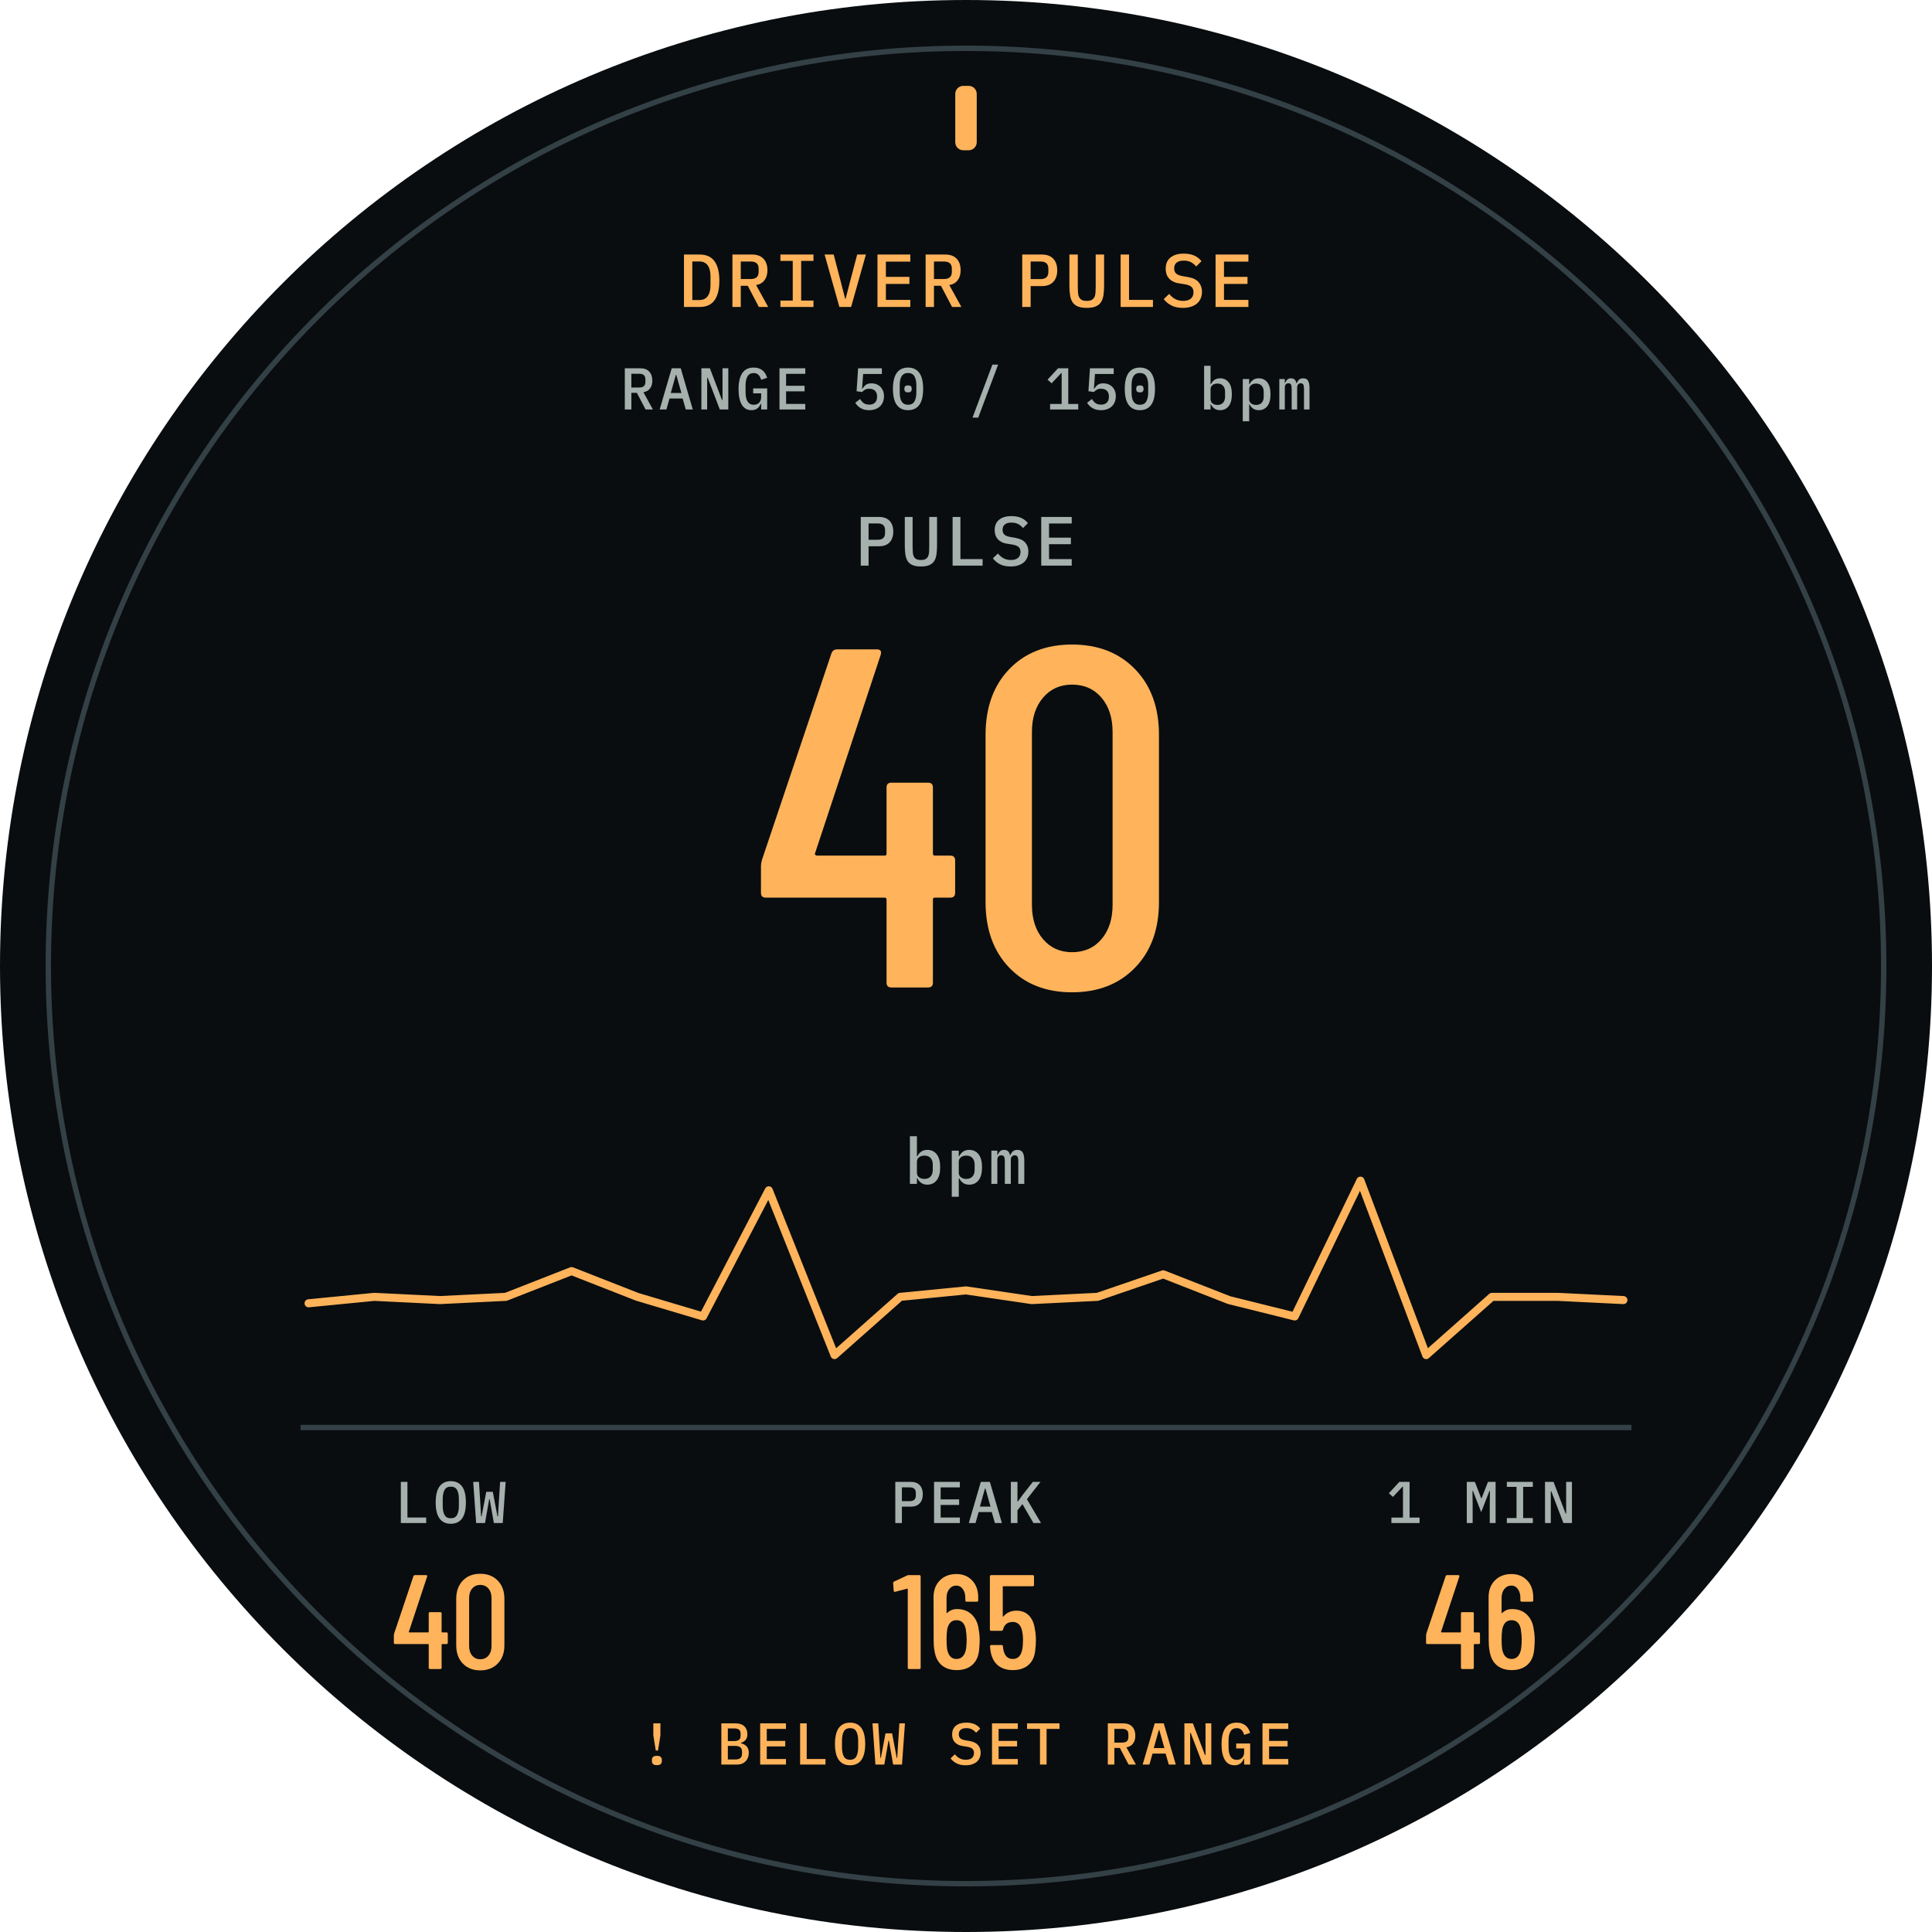
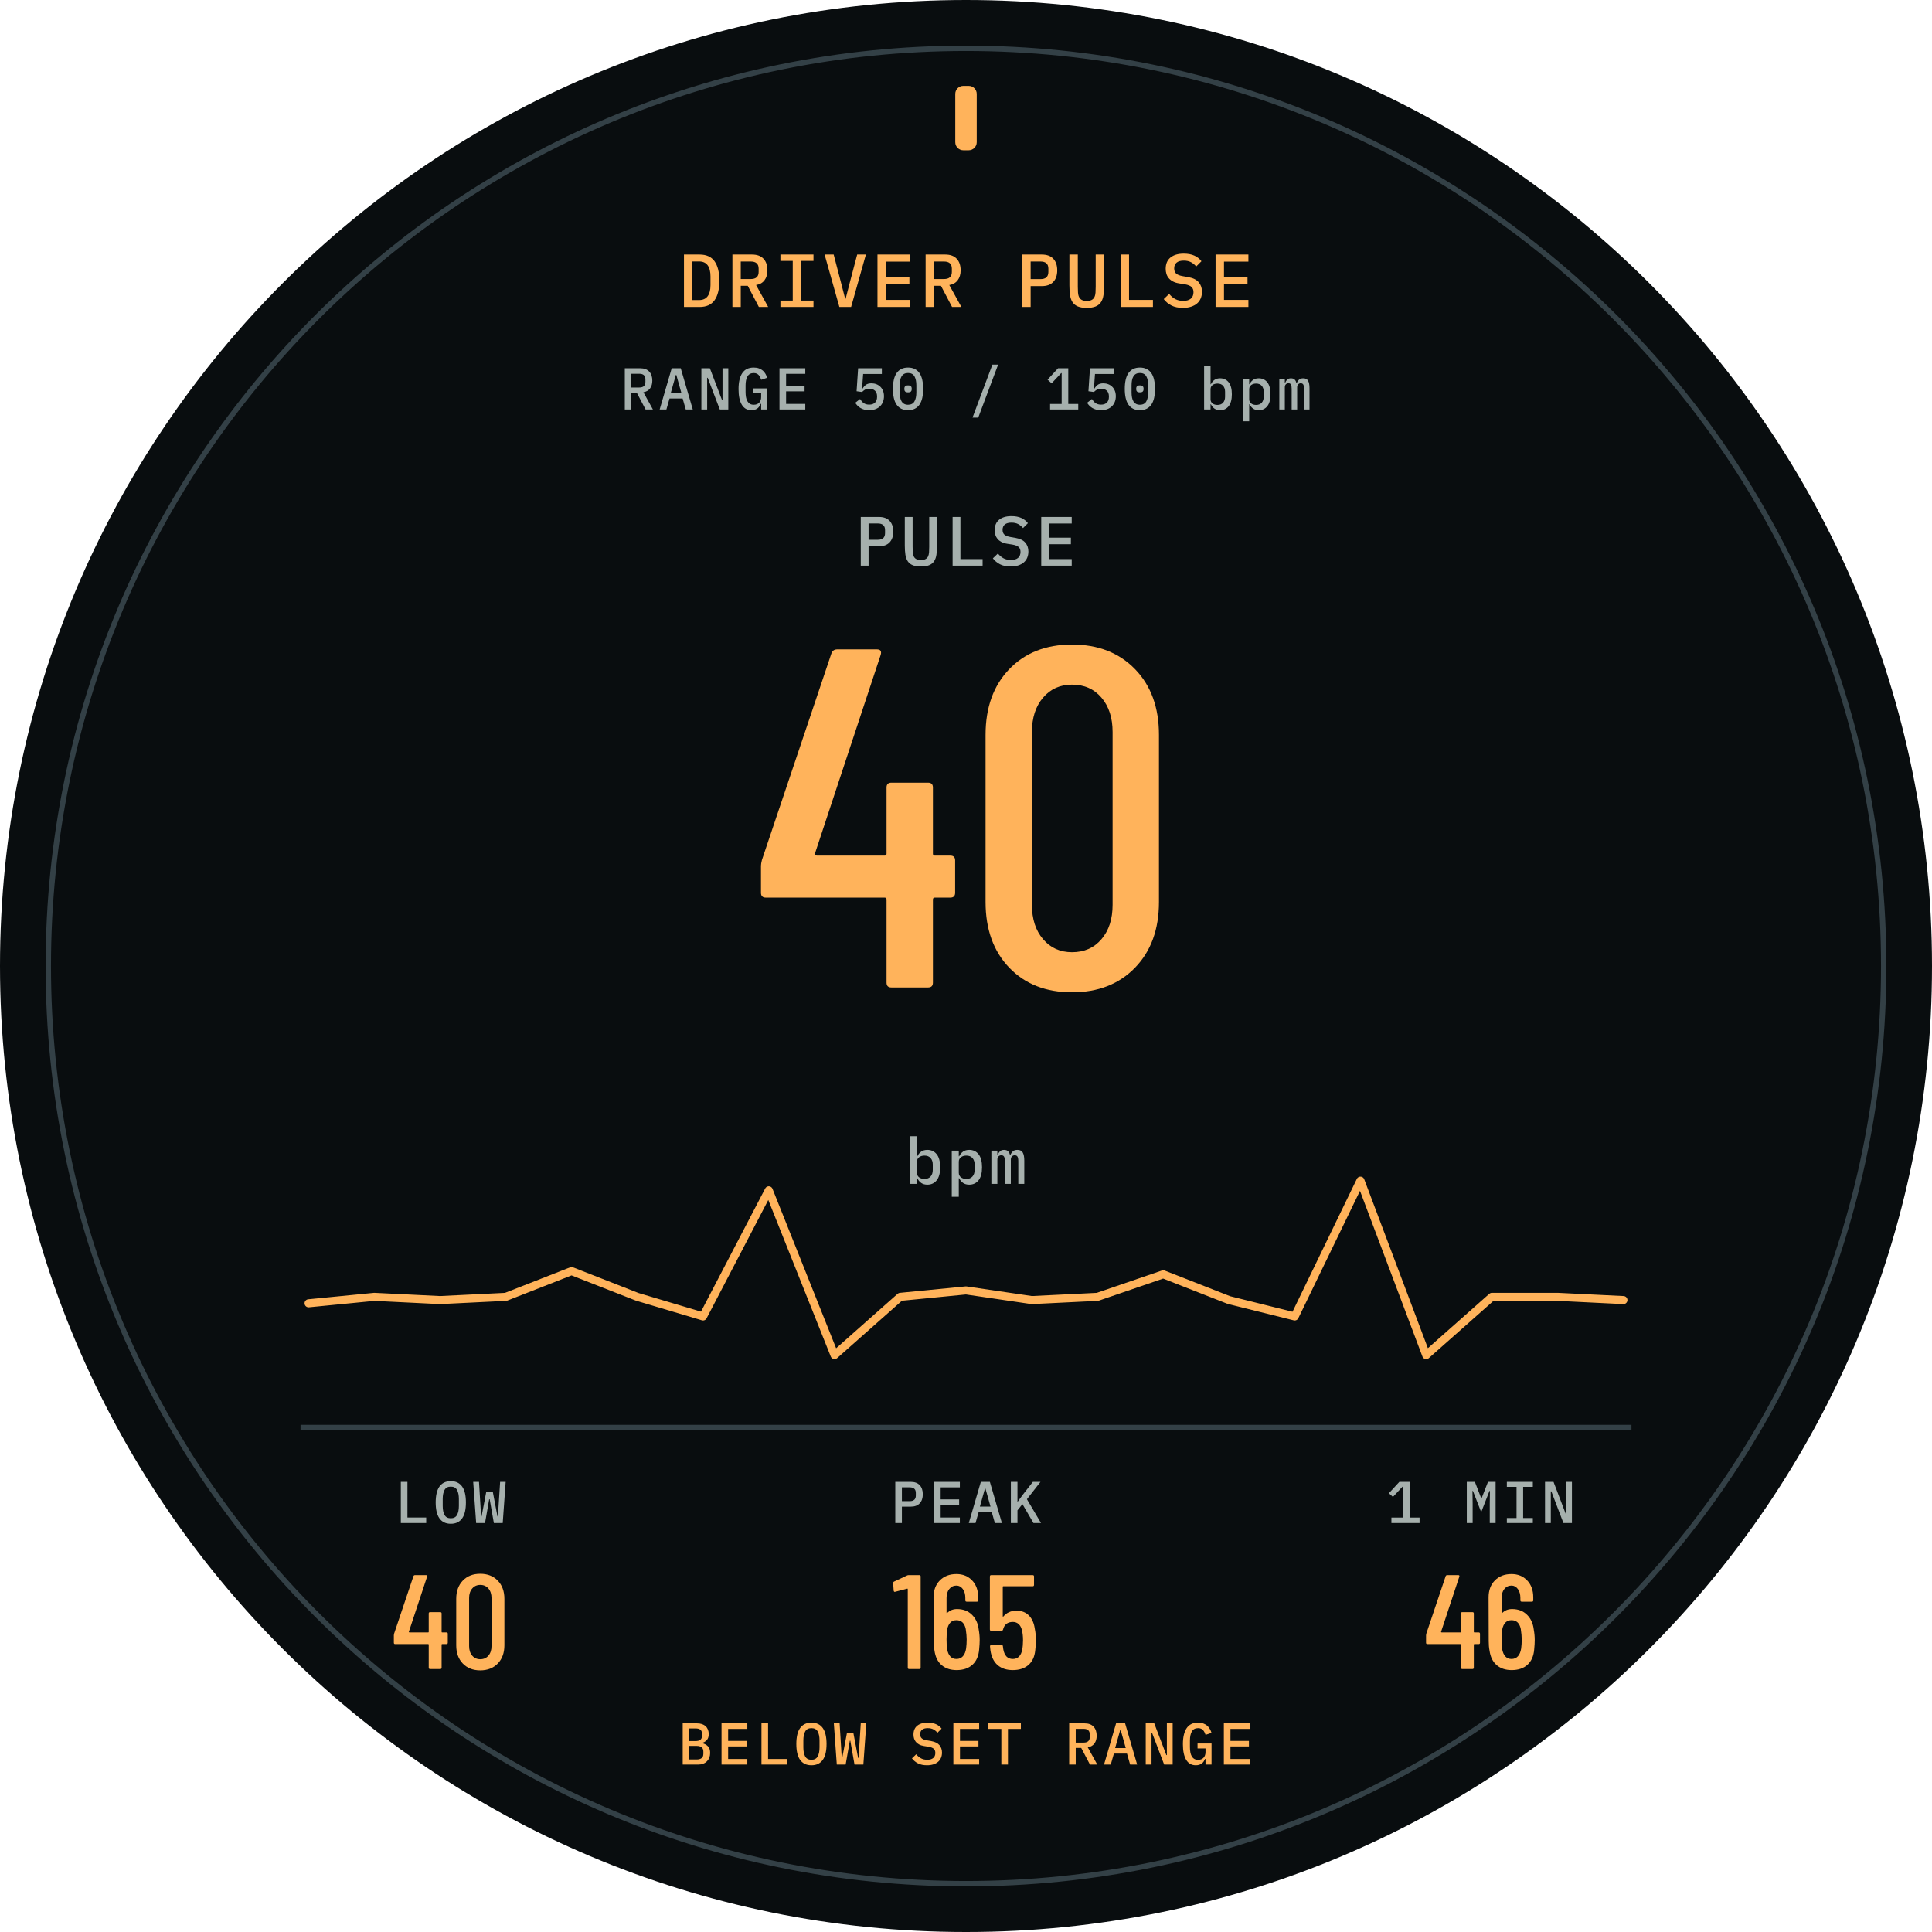
<svg xmlns="http://www.w3.org/2000/svg" width="720" height="720" viewBox="0 0 720 720" role="group" aria-label="心率 / 趋势">
  <defs>
    <clipPath id="round">
      <circle cx="360" cy="360" r="360" />
    </clipPath>
  </defs>
  <g clip-path="url(#round)">
    <circle cx="360" cy="360" r="360" fill="#090D0F" />
    <circle cx="360" cy="360" r="342" fill="none" stroke="#334046" stroke-width="2" />
    <rect x="356" y="32" width="8" height="24" rx="3" fill="#FFB35B" />
    <g aria-label="DRIVER PULSE" fill="#FFB35B">
      <path d="M254.896 94.856H260.72Q264.472 94.856 266.278 97.348Q268.084 99.84 268.084 104.628Q268.084 109.416 266.278 111.908Q264.472 114.4 260.72 114.4H254.896ZM260.524 111.824Q262.68 111.824 263.73 110.382Q264.78 108.94 264.78 106.252V103.004Q264.78 100.316 263.73 98.874Q262.68 97.432 260.524 97.432H258.004V111.824Z" />
      <path d="M276.06 114.4H272.952V94.856H280.26Q283.06 94.856 284.53 96.424Q286.0 97.992 286.0 100.736Q286.0 102.976 284.908 104.432Q283.816 105.888 281.772 106.224L286.28 114.4H282.808L278.664 106.504H276.06ZM279.812 103.984Q282.724 103.984 282.724 101.324V100.12Q282.724 97.46 279.812 97.46H276.06V103.984Z" />
      <path d="M290.84 114.4V112.02H295.432V97.236H290.84V94.856H303.16V97.236H298.568V112.02H303.16V114.4Z" />
      <path d="M312.816 114.4 307.3 94.856H310.688L313.264 104.712L314.972 111.348H315.14L316.848 104.712L319.452 94.856H322.7L317.184 114.4Z" />
      <path d="M327.008 114.4V94.856H339.244V97.488H330.144V103.172H338.908V105.804H330.144V111.768H339.244V114.4Z" />
      <path d="M348.06 114.4H344.952V94.856H352.26Q355.06 94.856 356.53 96.424Q358.0 97.992 358.0 100.736Q358.0 102.976 356.908 104.432Q355.816 105.888 353.772 106.224L358.28 114.4H354.808L350.664 106.504H348.06ZM351.812 103.984Q354.724 103.984 354.724 101.324V100.12Q354.724 97.46 351.812 97.46H348.06V103.984Z" />
      <path d="M380.952 114.4V94.856H388.26Q391.06 94.856 392.53 96.424Q394.0 97.992 394.0 100.736Q394.0 103.48 392.53 105.048Q391.06 106.616 388.26 106.616H384.088V114.4ZM384.088 104.012H387.784Q390.696 104.012 390.696 101.324V100.12Q390.696 97.46 387.784 97.46H384.088Z" />
      <path d="M401.668 94.856V106.868Q401.668 108.072 401.738 109.052Q401.808 110.032 402.144 110.718Q402.48 111.404 403.152 111.768Q403.824 112.132 405.0 112.132Q406.176 112.132 406.848 111.768Q407.52 111.404 407.856 110.718Q408.192 110.032 408.262 109.052Q408.332 108.072 408.332 106.868V94.856H411.468V106.308Q411.468 108.408 411.23 109.99Q410.992 111.572 410.292 112.622Q409.592 113.672 408.318 114.204Q407.044 114.736 405.0 114.736Q402.956 114.736 401.682 114.204Q400.408 113.672 399.708 112.622Q399.008 111.572 398.77 109.99Q398.532 108.408 398.532 106.308V94.856Z" />
      <path d="M417.624 114.4V94.856H420.76V111.768H429.664V114.4Z" />
      <path d="M440.832 114.736Q438.284 114.736 436.548 113.84Q434.812 112.944 433.692 111.46L435.708 109.528Q436.828 110.872 438.088 111.502Q439.348 112.132 440.944 112.132Q442.792 112.132 443.786 111.292Q444.78 110.452 444.78 108.884Q444.78 107.624 444.052 106.938Q443.324 106.252 441.56 105.944L439.432 105.608Q438.032 105.384 437.08 104.866Q436.128 104.348 435.54 103.634Q434.952 102.92 434.686 102.038Q434.42 101.156 434.42 100.176Q434.42 97.404 436.212 95.962Q438.004 94.52 441.14 94.52Q443.464 94.52 445.102 95.262Q446.74 96.004 447.748 97.348L445.788 99.308Q444.976 98.328 443.87 97.726Q442.764 97.124 441.14 97.124Q439.404 97.124 438.494 97.866Q437.584 98.608 437.584 100.036Q437.584 101.24 438.298 101.926Q439.012 102.612 440.832 102.92L442.904 103.284Q445.536 103.76 446.74 105.202Q447.944 106.644 447.944 108.716Q447.944 110.06 447.482 111.18Q447.02 112.3 446.11 113.084Q445.2 113.868 443.87 114.302Q442.54 114.736 440.832 114.736Z" />
      <path d="M453.008 114.4V94.856H465.244V97.488H456.144V103.172H464.908V105.804H456.144V111.768H465.244V114.4Z" />
    </g>
    <g aria-label="RANGE 50 / 150 bpm" fill="#A6B0AD">
      <path d="M235.29 152.6H232.848V137.244H238.59Q240.79 137.244 241.945 138.476Q243.1 139.708 243.1 141.864Q243.1 143.624 242.242 144.768Q241.384 145.912 239.778 146.176L243.32 152.6H240.592L237.336 146.396H235.29ZM238.238 144.416Q240.526 144.416 240.526 142.326V141.38Q240.526 139.29 238.238 139.29H235.29V144.416Z" />
      <path d="M255.564 152.6 254.398 148.508H249.514L248.348 152.6H245.84L250.328 137.244H253.694L258.182 152.6ZM252.044 139.73H251.868L249.976 146.462H253.936Z" />
      <path d="M263.738 140.786H263.54V152.6H261.384V137.244H264.552L269.062 149.058H269.26V137.244H271.416V152.6H268.248Z" />
      <path d="M283.66 150.488H283.506Q283.308 150.95 283.033 151.379Q282.758 151.808 282.351 152.138Q281.944 152.468 281.372 152.666Q280.8 152.864 280.052 152.864Q277.654 152.864 276.444 150.818Q275.234 148.772 275.234 145.032Q275.234 141.116 276.62 139.048Q278.006 136.98 280.866 136.98Q281.988 136.98 282.835 137.288Q283.682 137.596 284.276 138.113Q284.87 138.63 285.266 139.323Q285.662 140.016 285.904 140.786L283.682 141.534Q283.506 141.028 283.286 140.577Q283.066 140.126 282.747 139.774Q282.428 139.422 281.977 139.224Q281.526 139.026 280.888 139.026Q279.282 139.026 278.567 140.269Q277.852 141.512 277.852 143.624V146.066Q277.852 147.122 278.006 148.002Q278.16 148.882 278.523 149.509Q278.886 150.136 279.469 150.488Q280.052 150.84 280.888 150.84Q282.23 150.84 282.945 150.037Q283.66 149.234 283.66 147.98V146.594H280.69V144.746H285.904V152.6H283.66Z" />
      <path d="M290.492 152.6V137.244H300.106V139.312H292.956V143.778H299.842V145.846H292.956V150.532H300.106V152.6Z" />
      <path d="M328.642 139.378H321.668L321.272 144.834H321.448Q321.976 143.932 322.724 143.393Q323.472 142.854 324.77 142.854Q325.76 142.854 326.607 143.184Q327.454 143.514 328.081 144.13Q328.708 144.746 329.071 145.637Q329.434 146.528 329.434 147.65Q329.434 148.794 329.06 149.751Q328.686 150.708 327.982 151.401Q327.278 152.094 326.244 152.479Q325.21 152.864 323.89 152.864Q322.856 152.864 322.053 152.633Q321.25 152.402 320.623 152.017Q319.996 151.632 319.534 151.137Q319.072 150.642 318.72 150.114L320.524 148.706Q320.81 149.146 321.129 149.531Q321.448 149.916 321.844 150.202Q322.24 150.488 322.757 150.642Q323.274 150.796 323.934 150.796Q325.364 150.796 326.112 150.015Q326.86 149.234 326.86 147.892V147.716Q326.86 146.374 326.101 145.626Q325.342 144.878 323.934 144.878Q322.9 144.878 322.306 145.252Q321.712 145.626 321.272 146.088L319.226 145.802L319.798 137.244H328.642Z" />
      <path d="M338.4 152.864Q336.948 152.864 335.881 152.325Q334.814 151.786 334.121 150.774Q333.428 149.762 333.098 148.288Q332.768 146.814 332.768 144.922Q332.768 143.052 333.098 141.567Q333.428 140.082 334.121 139.07Q334.814 138.058 335.881 137.519Q336.948 136.98 338.4 136.98Q339.852 136.98 340.919 137.519Q341.986 138.058 342.679 139.07Q343.372 140.082 343.702 141.567Q344.032 143.052 344.032 144.922Q344.032 146.814 343.702 148.288Q343.372 149.762 342.679 150.774Q341.986 151.786 340.919 152.325Q339.852 152.864 338.4 152.864ZM338.4 150.84Q340.072 150.84 340.787 149.597Q341.502 148.354 341.502 146.242V143.602Q341.502 141.49 340.787 140.247Q340.072 139.004 338.4 139.004Q337.564 139.004 336.97 139.323Q336.376 139.642 336.002 140.247Q335.628 140.852 335.463 141.699Q335.298 142.546 335.298 143.602V146.242Q335.298 147.298 335.463 148.145Q335.628 148.992 336.002 149.597Q336.376 150.202 336.97 150.521Q337.564 150.84 338.4 150.84ZM338.4 146.22Q337.63 146.22 337.333 145.912Q337.036 145.604 337.036 145.164V144.68Q337.036 144.24 337.333 143.932Q337.63 143.624 338.4 143.624Q339.17 143.624 339.467 143.932Q339.764 144.24 339.764 144.68V145.164Q339.764 145.604 339.467 145.912Q339.17 146.22 338.4 146.22Z" />
      <path d="M362.426 155.636 369.84 135.88H371.974L364.56 155.636Z" />
      <path d="M391.336 152.6V150.554H395.648V139.048H395.472L391.908 142.854L390.39 141.49L394.306 137.244H398.112V150.554H401.83V152.6Z" />
      <path d="M415.042 139.378H408.068L407.672 144.834H407.848Q408.376 143.932 409.124 143.393Q409.872 142.854 411.17 142.854Q412.16 142.854 413.007 143.184Q413.854 143.514 414.481 144.13Q415.108 144.746 415.471 145.637Q415.834 146.528 415.834 147.65Q415.834 148.794 415.46 149.751Q415.086 150.708 414.382 151.401Q413.678 152.094 412.644 152.479Q411.61 152.864 410.29 152.864Q409.256 152.864 408.453 152.633Q407.65 152.402 407.023 152.017Q406.396 151.632 405.934 151.137Q405.472 150.642 405.12 150.114L406.924 148.706Q407.21 149.146 407.529 149.531Q407.848 149.916 408.244 150.202Q408.64 150.488 409.157 150.642Q409.674 150.796 410.334 150.796Q411.764 150.796 412.512 150.015Q413.26 149.234 413.26 147.892V147.716Q413.26 146.374 412.501 145.626Q411.742 144.878 410.334 144.878Q409.3 144.878 408.706 145.252Q408.112 145.626 407.672 146.088L405.626 145.802L406.198 137.244H415.042Z" />
      <path d="M424.8 152.864Q423.348 152.864 422.281 152.325Q421.214 151.786 420.521 150.774Q419.828 149.762 419.498 148.288Q419.168 146.814 419.168 144.922Q419.168 143.052 419.498 141.567Q419.828 140.082 420.521 139.07Q421.214 138.058 422.281 137.519Q423.348 136.98 424.8 136.98Q426.252 136.98 427.319 137.519Q428.386 138.058 429.079 139.07Q429.772 140.082 430.102 141.567Q430.432 143.052 430.432 144.922Q430.432 146.814 430.102 148.288Q429.772 149.762 429.079 150.774Q428.386 151.786 427.319 152.325Q426.252 152.864 424.8 152.864ZM424.8 150.84Q426.472 150.84 427.187 149.597Q427.902 148.354 427.902 146.242V143.602Q427.902 141.49 427.187 140.247Q426.472 139.004 424.8 139.004Q423.964 139.004 423.37 139.323Q422.776 139.642 422.402 140.247Q422.028 140.852 421.863 141.699Q421.698 142.546 421.698 143.602V146.242Q421.698 147.298 421.863 148.145Q422.028 148.992 422.402 149.597Q422.776 150.202 423.37 150.521Q423.964 150.84 424.8 150.84ZM424.8 146.22Q424.03 146.22 423.733 145.912Q423.436 145.604 423.436 145.164V144.68Q423.436 144.24 423.733 143.932Q424.03 143.624 424.8 143.624Q425.57 143.624 425.867 143.932Q426.164 144.24 426.164 144.68V145.164Q426.164 145.604 425.867 145.912Q425.57 146.22 424.8 146.22Z" />
      <path d="M448.738 136.32H451.136V143.184H451.268Q451.774 142.15 452.61 141.567Q453.446 140.984 454.7 140.984Q456.702 140.984 457.89 142.48Q459.078 143.976 459.078 146.924Q459.078 149.872 457.89 151.368Q456.702 152.864 454.7 152.864Q453.446 152.864 452.61 152.281Q451.774 151.698 451.268 150.664H451.136V152.6H448.738ZM453.71 150.906Q455.074 150.906 455.811 150.07Q456.548 149.234 456.548 147.848V146.0Q456.548 144.614 455.811 143.778Q455.074 142.942 453.71 142.942Q453.182 142.942 452.72 143.074Q452.258 143.206 451.906 143.47Q451.554 143.734 451.345 144.119Q451.136 144.504 451.136 145.032V148.816Q451.136 149.344 451.345 149.729Q451.554 150.114 451.906 150.378Q452.258 150.642 452.72 150.774Q453.182 150.906 453.71 150.906Z" />
      <path d="M463.138 141.248H465.536V143.184H465.668Q466.174 142.15 467.01 141.567Q467.846 140.984 469.1 140.984Q471.102 140.984 472.29 142.48Q473.478 143.976 473.478 146.924Q473.478 149.872 472.29 151.368Q471.102 152.864 469.1 152.864Q467.846 152.864 467.01 152.281Q466.174 151.698 465.668 150.664H465.536V157.0H463.138ZM468.11 150.906Q469.474 150.906 470.211 150.07Q470.948 149.234 470.948 147.848V146.0Q470.948 144.614 470.211 143.778Q469.474 142.942 468.11 142.942Q467.582 142.942 467.12 143.074Q466.658 143.206 466.306 143.47Q465.954 143.734 465.745 144.119Q465.536 144.504 465.536 145.032V148.816Q465.536 149.344 465.745 149.729Q465.954 150.114 466.306 150.378Q466.658 150.642 467.12 150.774Q467.582 150.906 468.11 150.906Z" />
      <path d="M476.768 152.6V141.248H478.814V142.722H478.924Q479.188 141.996 479.683 141.49Q480.178 140.984 481.102 140.984Q482.004 140.984 482.499 141.479Q482.994 141.974 483.126 142.832H483.214Q483.522 142.062 484.072 141.523Q484.622 140.984 485.656 140.984Q486.976 140.984 487.493 141.908Q488.01 142.832 488.01 144.614V152.6H485.964V144.922Q485.964 143.734 485.678 143.283Q485.392 142.832 484.754 142.832Q484.182 142.832 483.797 143.217Q483.412 143.602 483.412 144.372V152.6H481.366V144.922Q481.366 143.734 481.091 143.283Q480.816 142.832 480.178 142.832Q479.584 142.832 479.199 143.217Q478.814 143.602 478.814 144.372V152.6Z" />
    </g>
    <g data-field="heart" data-state="alert" data-severity="advisory" aria-label="BELOW SET RANGE">
      <g aria-label="PULSE" fill="#A6B0AD">
        <path d="M320.784 210.8V192.652H327.57Q330.17 192.652 331.535 194.108Q332.9 195.564 332.9 198.112Q332.9 200.66 331.535 202.116Q330.17 203.572 327.57 203.572H323.696V210.8ZM323.696 201.154H327.128Q329.832 201.154 329.832 198.658V197.54Q329.832 195.07 327.128 195.07H323.696Z" />
        <path d="M340.106 192.652V203.806Q340.106 204.924 340.171 205.834Q340.236 206.744 340.548 207.381Q340.86 208.018 341.484 208.356Q342.108 208.694 343.2 208.694Q344.292 208.694 344.916 208.356Q345.54 208.018 345.852 207.381Q346.164 206.744 346.229 205.834Q346.294 204.924 346.294 203.806V192.652H349.206V203.286Q349.206 205.236 348.985 206.705Q348.764 208.174 348.114 209.149Q347.464 210.124 346.281 210.618Q345.098 211.112 343.2 211.112Q341.302 211.112 340.119 210.618Q338.936 210.124 338.286 209.149Q337.636 208.174 337.415 206.705Q337.194 205.236 337.194 203.286V192.652Z" />
        <path d="M355.008 210.8V192.652H357.92V208.356H366.188V210.8Z" />
        <path d="M376.644 211.112Q374.278 211.112 372.666 210.28Q371.054 209.448 370.014 208.07L371.886 206.276Q372.926 207.524 374.096 208.109Q375.266 208.694 376.748 208.694Q378.464 208.694 379.387 207.914Q380.31 207.134 380.31 205.678Q380.31 204.508 379.634 203.871Q378.958 203.234 377.32 202.948L375.344 202.636Q374.044 202.428 373.16 201.947Q372.276 201.466 371.73 200.803Q371.184 200.14 370.937 199.321Q370.69 198.502 370.69 197.592Q370.69 195.018 372.354 193.679Q374.018 192.34 376.93 192.34Q379.088 192.34 380.609 193.029Q382.13 193.718 383.066 194.966L381.246 196.786Q380.492 195.876 379.465 195.317Q378.438 194.758 376.93 194.758Q375.318 194.758 374.473 195.447Q373.628 196.136 373.628 197.462Q373.628 198.58 374.291 199.217Q374.954 199.854 376.644 200.14L378.568 200.478Q381.012 200.92 382.13 202.259Q383.248 203.598 383.248 205.522Q383.248 206.77 382.819 207.81Q382.39 208.85 381.545 209.578Q380.7 210.306 379.465 210.709Q378.23 211.112 376.644 211.112Z" />
        <path d="M388.036 210.8V192.652H399.398V195.096H390.948V200.374H399.086V202.818H390.948V208.356H399.398V210.8Z" />
      </g>
      <g aria-label="40" fill="#FFB35B">
        <path d="M355.95 320.66V332.72Q355.95 334.52 354.15 334.52H348.39Q347.67 334.52 347.67 335.24V366.2Q347.67 368.0 345.87 368.0H332.19Q330.39 368.0 330.39 366.2V335.24Q330.39 334.52 329.67 334.52H285.39Q283.59 334.52 283.59 332.72V322.64Q283.59 321.92 283.95 320.48L309.87 243.44Q310.41 242.0 312.03 242.0H326.79Q328.77 242.0 328.23 243.98L303.75 317.96Q303.57 318.32 303.84 318.59Q304.11 318.86 304.47 318.86H329.67Q330.39 318.86 330.39 318.14V293.48Q330.39 291.68 332.19 291.68H345.87Q347.67 291.68 347.67 293.48V318.14Q347.67 318.86 348.39 318.86H354.15Q355.95 318.86 355.95 320.66Z" />
        <path d="M367.29 336.14V273.86Q367.29 258.56 376.11 249.38Q384.93 240.2 399.51 240.2Q414.09 240.2 423.0 249.38Q431.91 258.56 431.91 273.86V336.14Q431.91 351.44 423.0 360.62Q414.09 369.8 399.51 369.8Q384.93 369.8 376.11 360.62Q367.29 351.44 367.29 336.14ZM414.63 337.22V272.78Q414.63 264.86 410.49 260.0Q406.35 255.14 399.51 255.14Q392.85 255.14 388.71 260.0Q384.57 264.86 384.57 272.78V337.22Q384.57 345.14 388.71 350.0Q392.85 354.86 399.51 354.86Q406.35 354.86 410.49 350.0Q414.63 345.14 414.63 337.22Z" />
      </g>
      <g aria-label="bpm" fill="#A6B0AD">
        <path d="M339.096 423.44H341.712V430.928H341.856Q342.408 429.8 343.32 429.164Q344.232 428.528 345.6 428.528Q347.784 428.528 349.08 430.16Q350.376 431.792 350.376 435.008Q350.376 438.224 349.08 439.856Q347.784 441.488 345.6 441.488Q344.232 441.488 343.32 440.852Q342.408 440.216 341.856 439.088H341.712V441.2H339.096ZM344.52 439.352Q346.008 439.352 346.812 438.44Q347.616 437.528 347.616 436.016V434.0Q347.616 432.488 346.812 431.576Q346.008 430.664 344.52 430.664Q343.944 430.664 343.44 430.808Q342.936 430.952 342.552 431.24Q342.168 431.528 341.94 431.948Q341.712 432.368 341.712 432.944V437.072Q341.712 437.648 341.94 438.068Q342.168 438.488 342.552 438.776Q342.936 439.064 343.44 439.208Q343.944 439.352 344.52 439.352Z" />
        <path d="M354.696 428.816H357.312V430.928H357.456Q358.008 429.8 358.92 429.164Q359.832 428.528 361.2 428.528Q363.384 428.528 364.68 430.16Q365.976 431.792 365.976 435.008Q365.976 438.224 364.68 439.856Q363.384 441.488 361.2 441.488Q359.832 441.488 358.92 440.852Q358.008 440.216 357.456 439.088H357.312V446.0H354.696ZM360.12 439.352Q361.608 439.352 362.412 438.44Q363.216 437.528 363.216 436.016V434.0Q363.216 432.488 362.412 431.576Q361.608 430.664 360.12 430.664Q359.544 430.664 359.04 430.808Q358.536 430.952 358.152 431.24Q357.768 431.528 357.54 431.948Q357.312 432.368 357.312 432.944V437.072Q357.312 437.648 357.54 438.068Q357.768 438.488 358.152 438.776Q358.536 439.064 359.04 439.208Q359.544 439.352 360.12 439.352Z" />
        <path d="M369.456 441.2V428.816H371.688V430.424H371.808Q372.096 429.632 372.636 429.08Q373.176 428.528 374.184 428.528Q375.168 428.528 375.708 429.068Q376.248 429.608 376.392 430.544H376.488Q376.824 429.704 377.424 429.116Q378.024 428.528 379.152 428.528Q380.592 428.528 381.156 429.536Q381.72 430.544 381.72 432.488V441.2H379.488V432.824Q379.488 431.528 379.176 431.036Q378.864 430.544 378.168 430.544Q377.544 430.544 377.124 430.964Q376.704 431.384 376.704 432.224V441.2H374.472V432.824Q374.472 431.528 374.172 431.036Q373.872 430.544 373.176 430.544Q372.528 430.544 372.108 430.964Q371.688 431.384 371.688 432.224V441.2Z" />
      </g>
    </g>
    <path data-live-indicator="heart-trend" d="M115.0 485.7 L139.5 483.3 L164.0 484.5 L188.5 483.3 L213.0 473.7 L237.5 483.3 L262.0 490.6 L286.5 443.6 L311.0 505.0 L335.5 483.3 L360.0 480.9 L384.5 484.5 L409.0 483.3 L433.5 474.9 L458.0 484.5 L482.5 490.6 L507.0 440.0 L531.5 505.0 L556.0 483.3 L580.5 483.3 L605.0 484.5" fill="none" stroke="#FFB35B" stroke-width="3" stroke-linecap="round" stroke-linejoin="round" />
    <path d="M112 532H608" fill="none" stroke="#334046" stroke-width="2" />
    <g aria-label="LOW" fill="#A6B0AD">
      <path d="M149.376 567.6V552.244H151.84V565.532H158.836V567.6Z" />
      <path d="M168.0 567.864Q166.548 567.864 165.481 567.325Q164.414 566.786 163.721 565.774Q163.028 564.762 162.698 563.288Q162.368 561.814 162.368 559.922Q162.368 558.052 162.698 556.567Q163.028 555.082 163.721 554.07Q164.414 553.058 165.481 552.519Q166.548 551.98 168.0 551.98Q169.452 551.98 170.519 552.519Q171.586 553.058 172.279 554.07Q172.972 555.082 173.302 556.567Q173.632 558.052 173.632 559.922Q173.632 561.814 173.302 563.288Q172.972 564.762 172.279 565.774Q171.586 566.786 170.519 567.325Q169.452 567.864 168.0 567.864ZM168.0 565.818Q169.65 565.818 170.332 564.575Q171.014 563.332 171.014 561.198V558.624Q171.014 556.512 170.332 555.269Q169.65 554.026 168.0 554.026Q166.35 554.026 165.668 555.269Q164.986 556.512 164.986 558.624V561.22Q164.986 563.332 165.668 564.575Q166.35 565.818 168.0 565.818Z" />
      <path d="M177.45 567.6 176.35 552.244H178.506L179.056 561.176L179.298 565.114H179.474L181.212 555.962H183.654L185.392 565.114H185.568L185.81 561.176L186.382 552.244H188.45L187.35 567.6H184.05L182.488 558.712H182.312L180.75 567.6Z" />
    </g>
    <g aria-label="40" fill="#FFB35B">
      <path d="M166.875 608.85V612.2Q166.875 612.7 166.375 612.7H164.775Q164.575 612.7 164.575 612.9V621.5Q164.575 622.0 164.075 622.0H160.275Q159.775 622.0 159.775 621.5V612.9Q159.775 612.7 159.575 612.7H147.275Q146.775 612.7 146.775 612.2V609.4Q146.775 609.2 146.875 608.8L154.075 587.4Q154.225 587.0 154.675 587.0H158.775Q159.325 587.0 159.175 587.55L152.375 608.1Q152.325 608.2 152.4 608.275Q152.475 608.35 152.575 608.35H159.575Q159.775 608.35 159.775 608.15V601.3Q159.775 600.8 160.275 600.8H164.075Q164.575 600.8 164.575 601.3V608.15Q164.575 608.35 164.775 608.35H166.375Q166.875 608.35 166.875 608.85Z" />
      <path d="M170.025 613.15V595.85Q170.025 591.6 172.475 589.05Q174.925 586.5 178.975 586.5Q183.025 586.5 185.5 589.05Q187.975 591.6 187.975 595.85V613.15Q187.975 617.4 185.5 619.95Q183.025 622.5 178.975 622.5Q174.925 622.5 172.475 619.95Q170.025 617.4 170.025 613.15ZM183.175 613.45V595.55Q183.175 593.35 182.025 592.0Q180.875 590.65 178.975 590.65Q177.125 590.65 175.975 592.0Q174.825 593.35 174.825 595.55V613.45Q174.825 615.65 175.975 617.0Q177.125 618.35 178.975 618.35Q180.875 618.35 182.025 617.0Q183.175 615.65 183.175 613.45Z" />
    </g>
    <g aria-label="PEAK" fill="#A6B0AD">
      <path d="M333.648 567.6V552.244H339.39Q341.59 552.244 342.745 553.476Q343.9 554.708 343.9 556.864Q343.9 559.02 342.745 560.252Q341.59 561.484 339.39 561.484H336.112V567.6ZM336.112 559.438H339.016Q341.304 559.438 341.304 557.326V556.38Q341.304 554.29 339.016 554.29H336.112Z" />
      <path d="M348.092 567.6V552.244H357.706V554.312H350.556V558.778H357.442V560.846H350.556V565.532H357.706V567.6Z" />
      <path d="M370.764 567.6 369.598 563.508H364.714L363.548 567.6H361.04L365.528 552.244H368.894L373.382 567.6ZM367.244 554.73H367.068L365.176 561.462H369.136Z" />
      <path d="M381.028 560.538 379.18 562.848V567.6H376.716V552.244H379.18V559.592H379.29L381.16 557.04L384.922 552.244H387.76L382.7 558.712L387.958 567.6H385.142Z" />
    </g>
    <g aria-label="165" fill="#FFB35B">
      <path d="M338.6 587.0H342.6Q343.1 587.0 343.1 587.5V621.5Q343.1 622.0 342.6 622.0H338.8Q338.3 622.0 338.3 621.5V592.25Q338.3 592.15 338.225 592.075Q338.15 592.0 338.1 592.05L333.65 593.2L333.45 593.25Q333.15 593.25 333.05 592.8L332.85 590.0Q332.85 589.55 333.2 589.4L338.0 587.15Q338.3 587.0 338.6 587.0Z" />
      <path d="M365.1 611.25Q365.1 612.6 364.9 614.7Q364.6 618.4 362.4 620.4Q360.2 622.4 356.5 622.4Q353.1 622.4 350.925 620.55Q348.75 618.7 348.25 615.1Q347.95 613.6 347.95 611.6L347.9 595.3Q347.9 591.35 350.25 588.975Q352.6 586.6 356.45 586.6Q360 586.6 362.275 588.975Q364.55 591.35 364.55 595.3V596.4Q364.55 596.9 364.05 596.9H360.25Q359.75 596.9 359.75 596.4V595.5Q359.75 593.45 358.8 592.175Q357.85 590.9 356.45 590.9Q354.8 590.9 353.775 592.175Q352.75 593.45 352.75 595.5V601.0Q352.75 601.25 353 601.1Q354.45 599.65 356.65 599.65Q360.05 599.65 362.2 601.75Q364.35 603.85 364.75 607.35Q365.1 609.25 365.1 611.25ZM360.25 610.95Q360.25 609.4 359.9 607.05Q359.2 603.8 356.45 603.8Q353.7 603.8 353 607.2Q352.75 608.8 352.75 610.95Q352.75 612.9 352.95 614.55Q353.65 618.25 356.45 618.25Q357.9 618.25 358.825 617.25Q359.75 616.25 360.05 614.3Q360.25 612.7 360.25 610.95Z" />
      <path d="M386.05 611.25Q386.05 613.15 385.8 615.05Q385.45 618.6 383.25 620.5Q381.05 622.4 377.45 622.4Q373.95 622.4 371.8 620.55Q369.65 618.7 369.1 615.05L368.95 613.55Q368.95 613.05 369.45 613.05H373.25Q373.75 613.05 373.75 613.55L373.9 614.65Q374.55 618.25 377.45 618.25Q378.85 618.25 379.75 617.35Q380.65 616.45 380.95 614.75Q381.25 613.25 381.25 611.25Q381.25 609.15 380.85 607.55Q380.5 606.05 379.625 605.25Q378.75 604.45 377.45 604.45Q374.5 604.45 373.8 607.3Q373.65 607.75 373.25 607.75H369.4Q368.9 607.75 368.9 607.25V587.5Q368.9 587.0 369.4 587.0H384.85Q385.35 587.0 385.35 587.5V590.65Q385.35 591.15 384.85 591.15H373.9Q373.7 591.15 373.7 591.35V602.35Q373.7 602.45 373.775 602.475Q373.85 602.5 373.95 602.4Q374.75 601.4 376 600.825Q377.25 600.25 378.8 600.25Q381.65 600.25 383.425 602.025Q385.2 603.8 385.65 607.05Q386.05 608.95 386.05 611.25Z" />
    </g>
    <g aria-label="1 MIN" fill="#A6B0AD">
      <path d="M518.536 567.6V565.554H522.848V554.048H522.672L519.108 557.854L517.59 556.49L521.506 552.244H525.312V565.554H529.03V567.6Z" />
      <path d="M555.19 560.252 555.256 555.632H555.08L552.0 563.53L548.92 555.632H548.744L548.81 560.252V567.6H546.632V552.244H549.646L552.0 558.338H552.154L554.53 552.244H557.368V567.6H555.19Z" />
      <path d="M561.56 567.6V565.73H565.168V554.114H561.56V552.244H571.24V554.114H567.632V565.73H571.24V567.6Z" />
      <path d="M578.138 555.786H577.94V567.6H575.784V552.244H578.952L583.462 564.058H583.66V552.244H585.816V567.6H582.648Z" />
    </g>
    <g aria-label="46" fill="#FFB35B">
      <path d="M551.55 608.85V612.2Q551.55 612.7 551.05 612.7H549.45Q549.25 612.7 549.25 612.9V621.5Q549.25 622.0 548.75 622.0H544.95Q544.45 622.0 544.45 621.5V612.9Q544.45 612.7 544.25 612.7H531.95Q531.45 612.7 531.45 612.2V609.4Q531.45 609.2 531.55 608.8L538.75 587.4Q538.9 587.0 539.35 587.0H543.45Q544.0 587.0 543.85 587.55L537.05 608.1Q537.0 608.2 537.075 608.275Q537.15 608.35 537.25 608.35H544.25Q544.45 608.35 544.45 608.15V601.3Q544.45 600.8 544.95 600.8H548.75Q549.25 600.8 549.25 601.3V608.15Q549.25 608.35 549.45 608.35H551.05Q551.55 608.35 551.55 608.85Z" />
      <path d="M571.95 611.25Q571.95 612.6 571.75 614.7Q571.45 618.4 569.25 620.4Q567.05 622.4 563.35 622.4Q559.95 622.4 557.775 620.55Q555.6 618.7 555.1 615.1Q554.8 613.6 554.8 611.6L554.75 595.3Q554.75 591.35 557.1 588.975Q559.45 586.6 563.3 586.6Q566.85 586.6 569.125 588.975Q571.4 591.35 571.4 595.3V596.4Q571.4 596.9 570.9 596.9H567.1Q566.6 596.9 566.6 596.4V595.5Q566.6 593.45 565.65 592.175Q564.7 590.9 563.3 590.9Q561.65 590.9 560.625 592.175Q559.6 593.45 559.6 595.5V601.0Q559.6 601.25 559.85 601.1Q561.3 599.65 563.5 599.65Q566.9 599.65 569.05 601.75Q571.2 603.85 571.6 607.35Q571.95 609.25 571.95 611.25ZM567.1 610.95Q567.1 609.4 566.75 607.05Q566.05 603.8 563.3 603.8Q560.55 603.8 559.85 607.2Q559.6 608.8 559.6 610.95Q559.6 612.9 559.8 614.55Q560.5 618.25 563.3 618.25Q564.75 618.25 565.675 617.25Q566.6 616.25 566.9 614.3Q567.1 612.7 567.1 610.95Z" />
    </g>
    <g class="dial-alert-message" data-alert-count="1" aria-label="BELOW SET RANGE">
-       <g aria-label="! BELOW SET RANGE" fill="#FFB35B">
-         <path d="M244.382 652.386 243.48 646.71V642.244H246.12V646.71L245.218 652.386ZM244.8 657.82Q243.788 657.82 243.37 657.402Q242.952 656.984 242.952 656.346V655.818Q242.952 655.18 243.37 654.762Q243.788 654.344 244.8 654.344Q245.812 654.344 246.23 654.762Q246.648 655.18 246.648 655.818V656.346Q246.648 656.984 246.23 657.402Q245.812 657.82 244.8 657.82Z" />
-         <path d="M268.826 642.244H274.128Q276.218 642.244 277.373 643.322Q278.528 644.4 278.528 646.27Q278.528 647.612 277.868 648.404Q277.208 649.196 276.086 649.526V649.636Q277.428 649.944 278.242 650.813Q279.056 651.682 279.056 653.266Q279.056 654.212 278.748 655.004Q278.44 655.796 277.868 656.379Q277.296 656.962 276.493 657.281Q275.69 657.6 274.722 657.6H268.826ZM273.974 655.708Q275.206 655.708 275.866 655.202Q276.526 654.696 276.526 653.574V652.782Q276.526 651.66 275.866 651.154Q275.206 650.648 273.974 650.648H271.246V655.708ZM273.622 648.844Q274.788 648.844 275.393 648.393Q275.998 647.942 275.998 646.886V646.094Q275.998 645.038 275.393 644.587Q274.788 644.136 273.622 644.136H271.246V648.844Z" />
-         <path d="M283.292 657.6V642.244H292.906V644.312H285.756V648.778H292.642V650.846H285.756V655.532H292.906V657.6Z" />
-         <path d="M298.176 657.6V642.244H300.64V655.532H307.636V657.6Z" />
-         <path d="M316.8 657.864Q315.348 657.864 314.281 657.325Q313.214 656.786 312.521 655.774Q311.828 654.762 311.498 653.288Q311.168 651.814 311.168 649.922Q311.168 648.052 311.498 646.567Q311.828 645.082 312.521 644.07Q313.214 643.058 314.281 642.519Q315.348 641.98 316.8 641.98Q318.252 641.98 319.319 642.519Q320.386 643.058 321.079 644.07Q321.772 645.082 322.102 646.567Q322.432 648.052 322.432 649.922Q322.432 651.814 322.102 653.288Q321.772 654.762 321.079 655.774Q320.386 656.786 319.319 657.325Q318.252 657.864 316.8 657.864ZM316.8 655.818Q318.45 655.818 319.132 654.575Q319.814 653.332 319.814 651.198V648.624Q319.814 646.512 319.132 645.269Q318.45 644.026 316.8 644.026Q315.15 644.026 314.468 645.269Q313.786 646.512 313.786 648.624V651.22Q313.786 653.332 314.468 654.575Q315.15 655.818 316.8 655.818Z" />
-         <path d="M326.25 657.6 325.15 642.244H327.306L327.856 651.176L328.098 655.114H328.274L330.012 645.962H332.454L334.192 655.114H334.368L334.61 651.176L335.182 642.244H337.25L336.15 657.6H332.85L331.288 648.712H331.112L329.55 657.6Z" />
-         <path d="M359.868 657.864Q357.866 657.864 356.502 657.16Q355.138 656.456 354.258 655.29L355.842 653.772Q356.722 654.828 357.712 655.323Q358.702 655.818 359.956 655.818Q361.408 655.818 362.189 655.158Q362.97 654.498 362.97 653.266Q362.97 652.276 362.398 651.737Q361.826 651.198 360.44 650.956L358.768 650.692Q357.668 650.516 356.92 650.109Q356.172 649.702 355.71 649.141Q355.248 648.58 355.039 647.887Q354.83 647.194 354.83 646.424Q354.83 644.246 356.238 643.113Q357.646 641.98 360.11 641.98Q361.936 641.98 363.223 642.563Q364.51 643.146 365.302 644.202L363.762 645.742Q363.124 644.972 362.255 644.499Q361.386 644.026 360.11 644.026Q358.746 644.026 358.031 644.609Q357.316 645.192 357.316 646.314Q357.316 647.26 357.877 647.799Q358.438 648.338 359.868 648.58L361.496 648.866Q363.564 649.24 364.51 650.373Q365.456 651.506 365.456 653.134Q365.456 654.19 365.093 655.07Q364.73 655.95 364.015 656.566Q363.3 657.182 362.255 657.523Q361.21 657.864 359.868 657.864Z" />
-         <path d="M369.692 657.6V642.244H379.306V644.312H372.156V648.778H379.042V650.846H372.156V655.532H379.306V657.6Z" />
-         <path d="M390.032 644.312V657.6H387.568V644.312H382.75V642.244H394.85V644.312Z" />
-         <path d="M415.29 657.6H412.848V642.244H418.59Q420.79 642.244 421.945 643.476Q423.1 644.708 423.1 646.864Q423.1 648.624 422.242 649.768Q421.384 650.912 419.778 651.176L423.32 657.6H420.592L417.336 651.396H415.29ZM418.238 649.416Q420.526 649.416 420.526 647.326V646.38Q420.526 644.29 418.238 644.29H415.29V649.416Z" />
-         <path d="M435.564 657.6 434.398 653.508H429.514L428.348 657.6H425.84L430.328 642.244H433.694L438.182 657.6ZM432.044 644.73H431.868L429.976 651.462H433.936Z" />
-         <path d="M443.738 645.786H443.54V657.6H441.384V642.244H444.552L449.062 654.058H449.26V642.244H451.416V657.6H448.248Z" />
-         <path d="M463.66 655.488H463.506Q463.308 655.95 463.033 656.379Q462.758 656.808 462.351 657.138Q461.944 657.468 461.372 657.666Q460.8 657.864 460.052 657.864Q457.654 657.864 456.444 655.818Q455.234 653.772 455.234 650.032Q455.234 646.116 456.62 644.048Q458.006 641.98 460.866 641.98Q461.988 641.98 462.835 642.288Q463.682 642.596 464.276 643.113Q464.87 643.63 465.266 644.323Q465.662 645.016 465.904 645.786L463.682 646.534Q463.506 646.028 463.286 645.577Q463.066 645.126 462.747 644.774Q462.428 644.422 461.977 644.224Q461.526 644.026 460.888 644.026Q459.282 644.026 458.567 645.269Q457.852 646.512 457.852 648.624V651.066Q457.852 652.122 458.006 653.002Q458.16 653.882 458.523 654.509Q458.886 655.136 459.469 655.488Q460.052 655.84 460.888 655.84Q462.23 655.84 462.945 655.037Q463.66 654.234 463.66 652.98V651.594H460.69V649.746H465.904V657.6H463.66Z" />
-         <path d="M470.492 657.6V642.244H480.106V644.312H472.956V648.778H479.842V650.846H472.956V655.532H480.106V657.6Z" />
+       <g aria-label="BELOW SET RANGE" fill="#FFB35B">
+         <path d="M254.426 642.244H259.728Q261.818 642.244 262.973 643.322Q264.128 644.4 264.128 646.27Q264.128 647.612 263.468 648.404Q262.808 649.196 261.686 649.526V649.636Q263.028 649.944 263.842 650.813Q264.656 651.682 264.656 653.266Q264.656 654.212 264.348 655.004Q264.04 655.796 263.468 656.379Q262.896 656.962 262.093 657.281Q261.29 657.6 260.322 657.6H254.426ZM259.574 655.708Q260.806 655.708 261.466 655.202Q262.126 654.696 262.126 653.574V652.782Q262.126 651.66 261.466 651.154Q260.806 650.648 259.574 650.648H256.846V655.708ZM259.222 648.844Q260.388 648.844 260.993 648.393Q261.598 647.942 261.598 646.886V646.094Q261.598 645.038 260.993 644.587Q260.388 644.136 259.222 644.136H256.846V648.844Z" />
+         <path d="M268.892 657.6V642.244H278.506V644.312H271.356V648.778H278.242V650.846H271.356V655.532H278.506V657.6Z" />
+         <path d="M283.776 657.6V642.244H286.24V655.532H293.236V657.6Z" />
+         <path d="M302.4 657.864Q300.948 657.864 299.881 657.325Q298.814 656.786 298.121 655.774Q297.428 654.762 297.098 653.288Q296.768 651.814 296.768 649.922Q296.768 648.052 297.098 646.567Q297.428 645.082 298.121 644.07Q298.814 643.058 299.881 642.519Q300.948 641.98 302.4 641.98Q303.852 641.98 304.919 642.519Q305.986 643.058 306.679 644.07Q307.372 645.082 307.702 646.567Q308.032 648.052 308.032 649.922Q308.032 651.814 307.702 653.288Q307.372 654.762 306.679 655.774Q305.986 656.786 304.919 657.325Q303.852 657.864 302.4 657.864ZM302.4 655.818Q304.05 655.818 304.732 654.575Q305.414 653.332 305.414 651.198V648.624Q305.414 646.512 304.732 645.269Q304.05 644.026 302.4 644.026Q300.75 644.026 300.068 645.269Q299.386 646.512 299.386 648.624V651.22Q299.386 653.332 300.068 654.575Q300.75 655.818 302.4 655.818Z" />
+         <path d="M311.85 657.6 310.75 642.244H312.906L313.456 651.176L313.698 655.114H313.874L315.612 645.962H318.054L319.792 655.114H319.968L320.21 651.176L320.782 642.244H322.85L321.75 657.6H318.45L316.888 648.712H316.712L315.15 657.6Z" />
+         <path d="M345.468 657.864Q343.466 657.864 342.102 657.16Q340.738 656.456 339.858 655.29L341.442 653.772Q342.322 654.828 343.312 655.323Q344.302 655.818 345.556 655.818Q347.008 655.818 347.789 655.158Q348.57 654.498 348.57 653.266Q348.57 652.276 347.998 651.737Q347.426 651.198 346.04 650.956L344.368 650.692Q343.268 650.516 342.52 650.109Q341.772 649.702 341.31 649.141Q340.848 648.58 340.639 647.887Q340.43 647.194 340.43 646.424Q340.43 644.246 341.838 643.113Q343.246 641.98 345.71 641.98Q347.536 641.98 348.823 642.563Q350.11 643.146 350.902 644.202L349.362 645.742Q348.724 644.972 347.855 644.499Q346.986 644.026 345.71 644.026Q344.346 644.026 343.631 644.609Q342.916 645.192 342.916 646.314Q342.916 647.26 343.477 647.799Q344.038 648.338 345.468 648.58L347.096 648.866Q349.164 649.24 350.11 650.373Q351.056 651.506 351.056 653.134Q351.056 654.19 350.693 655.07Q350.33 655.95 349.615 656.566Q348.9 657.182 347.855 657.523Q346.81 657.864 345.468 657.864Z" />
+         <path d="M355.292 657.6V642.244H364.906V644.312H357.756V648.778H364.642V650.846H357.756V655.532H364.906V657.6Z" />
+         <path d="M375.632 644.312V657.6H373.168V644.312H368.35V642.244H380.45V644.312Z" />
+         <path d="M400.89 657.6H398.448V642.244H404.19Q406.39 642.244 407.545 643.476Q408.7 644.708 408.7 646.864Q408.7 648.624 407.842 649.768Q406.984 650.912 405.378 651.176L408.92 657.6H406.192L402.936 651.396H400.89ZM403.838 649.416Q406.126 649.416 406.126 647.326V646.38Q406.126 644.29 403.838 644.29H400.89V649.416Z" />
+         <path d="M421.164 657.6 419.998 653.508H415.114L413.948 657.6H411.44L415.928 642.244H419.294L423.782 657.6ZM417.644 644.73H417.468L415.576 651.462H419.536Z" />
+         <path d="M429.338 645.786H429.14V657.6H426.984V642.244H430.152L434.662 654.058H434.86V642.244H437.016V657.6H433.848Z" />
+         <path d="M449.26 655.488H449.106Q448.908 655.95 448.633 656.379Q448.358 656.808 447.951 657.138Q447.544 657.468 446.972 657.666Q446.4 657.864 445.652 657.864Q443.254 657.864 442.044 655.818Q440.834 653.772 440.834 650.032Q440.834 646.116 442.22 644.048Q443.606 641.98 446.466 641.98Q447.588 641.98 448.435 642.288Q449.282 642.596 449.876 643.113Q450.47 643.63 450.866 644.323Q451.262 645.016 451.504 645.786L449.282 646.534Q449.106 646.028 448.886 645.577Q448.666 645.126 448.347 644.774Q448.028 644.422 447.577 644.224Q447.126 644.026 446.488 644.026Q444.882 644.026 444.167 645.269Q443.452 646.512 443.452 648.624V651.066Q443.452 652.122 443.606 653.002Q443.76 653.882 444.123 654.509Q444.486 655.136 445.069 655.488Q445.652 655.84 446.488 655.84Q447.83 655.84 448.545 655.037Q449.26 654.234 449.26 652.98V651.594H446.29V649.746H451.504V657.6H449.26Z" />
+         <path d="M456.092 657.6V642.244H465.706V644.312H458.556V648.778H465.442V650.846H458.556V655.532H465.706V657.6Z" />
      </g>
    </g>
  </g>
</svg>
